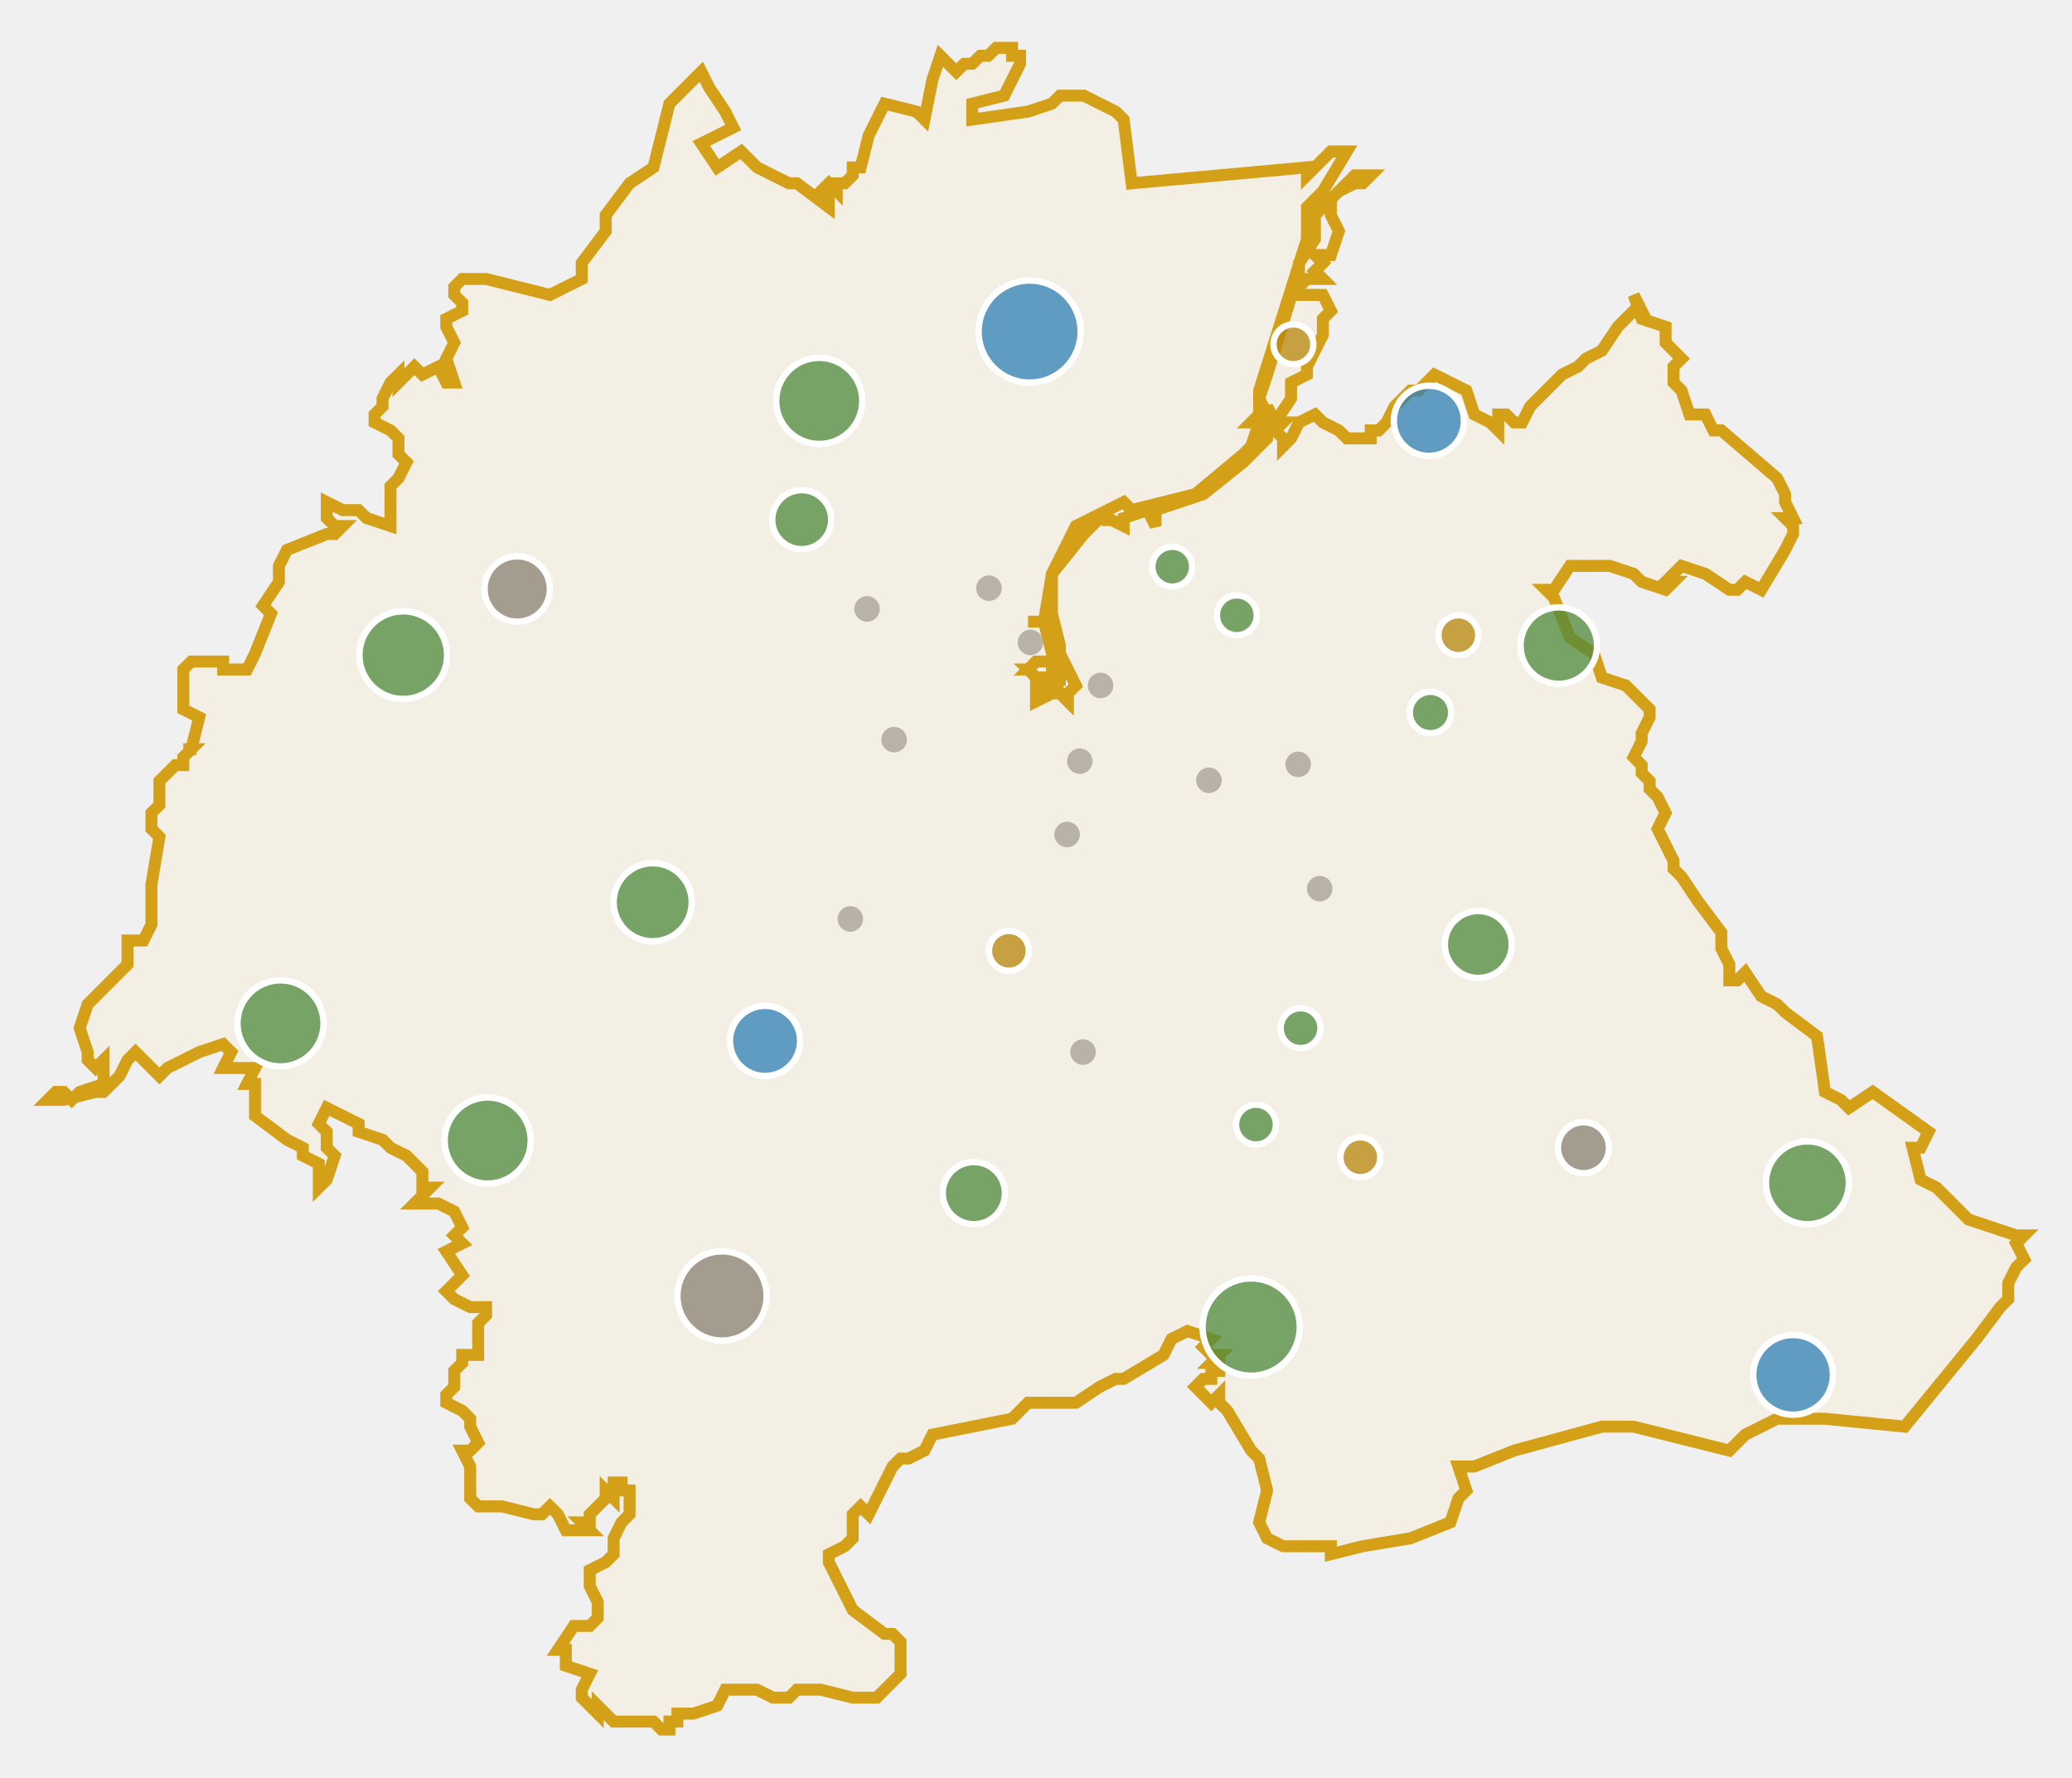
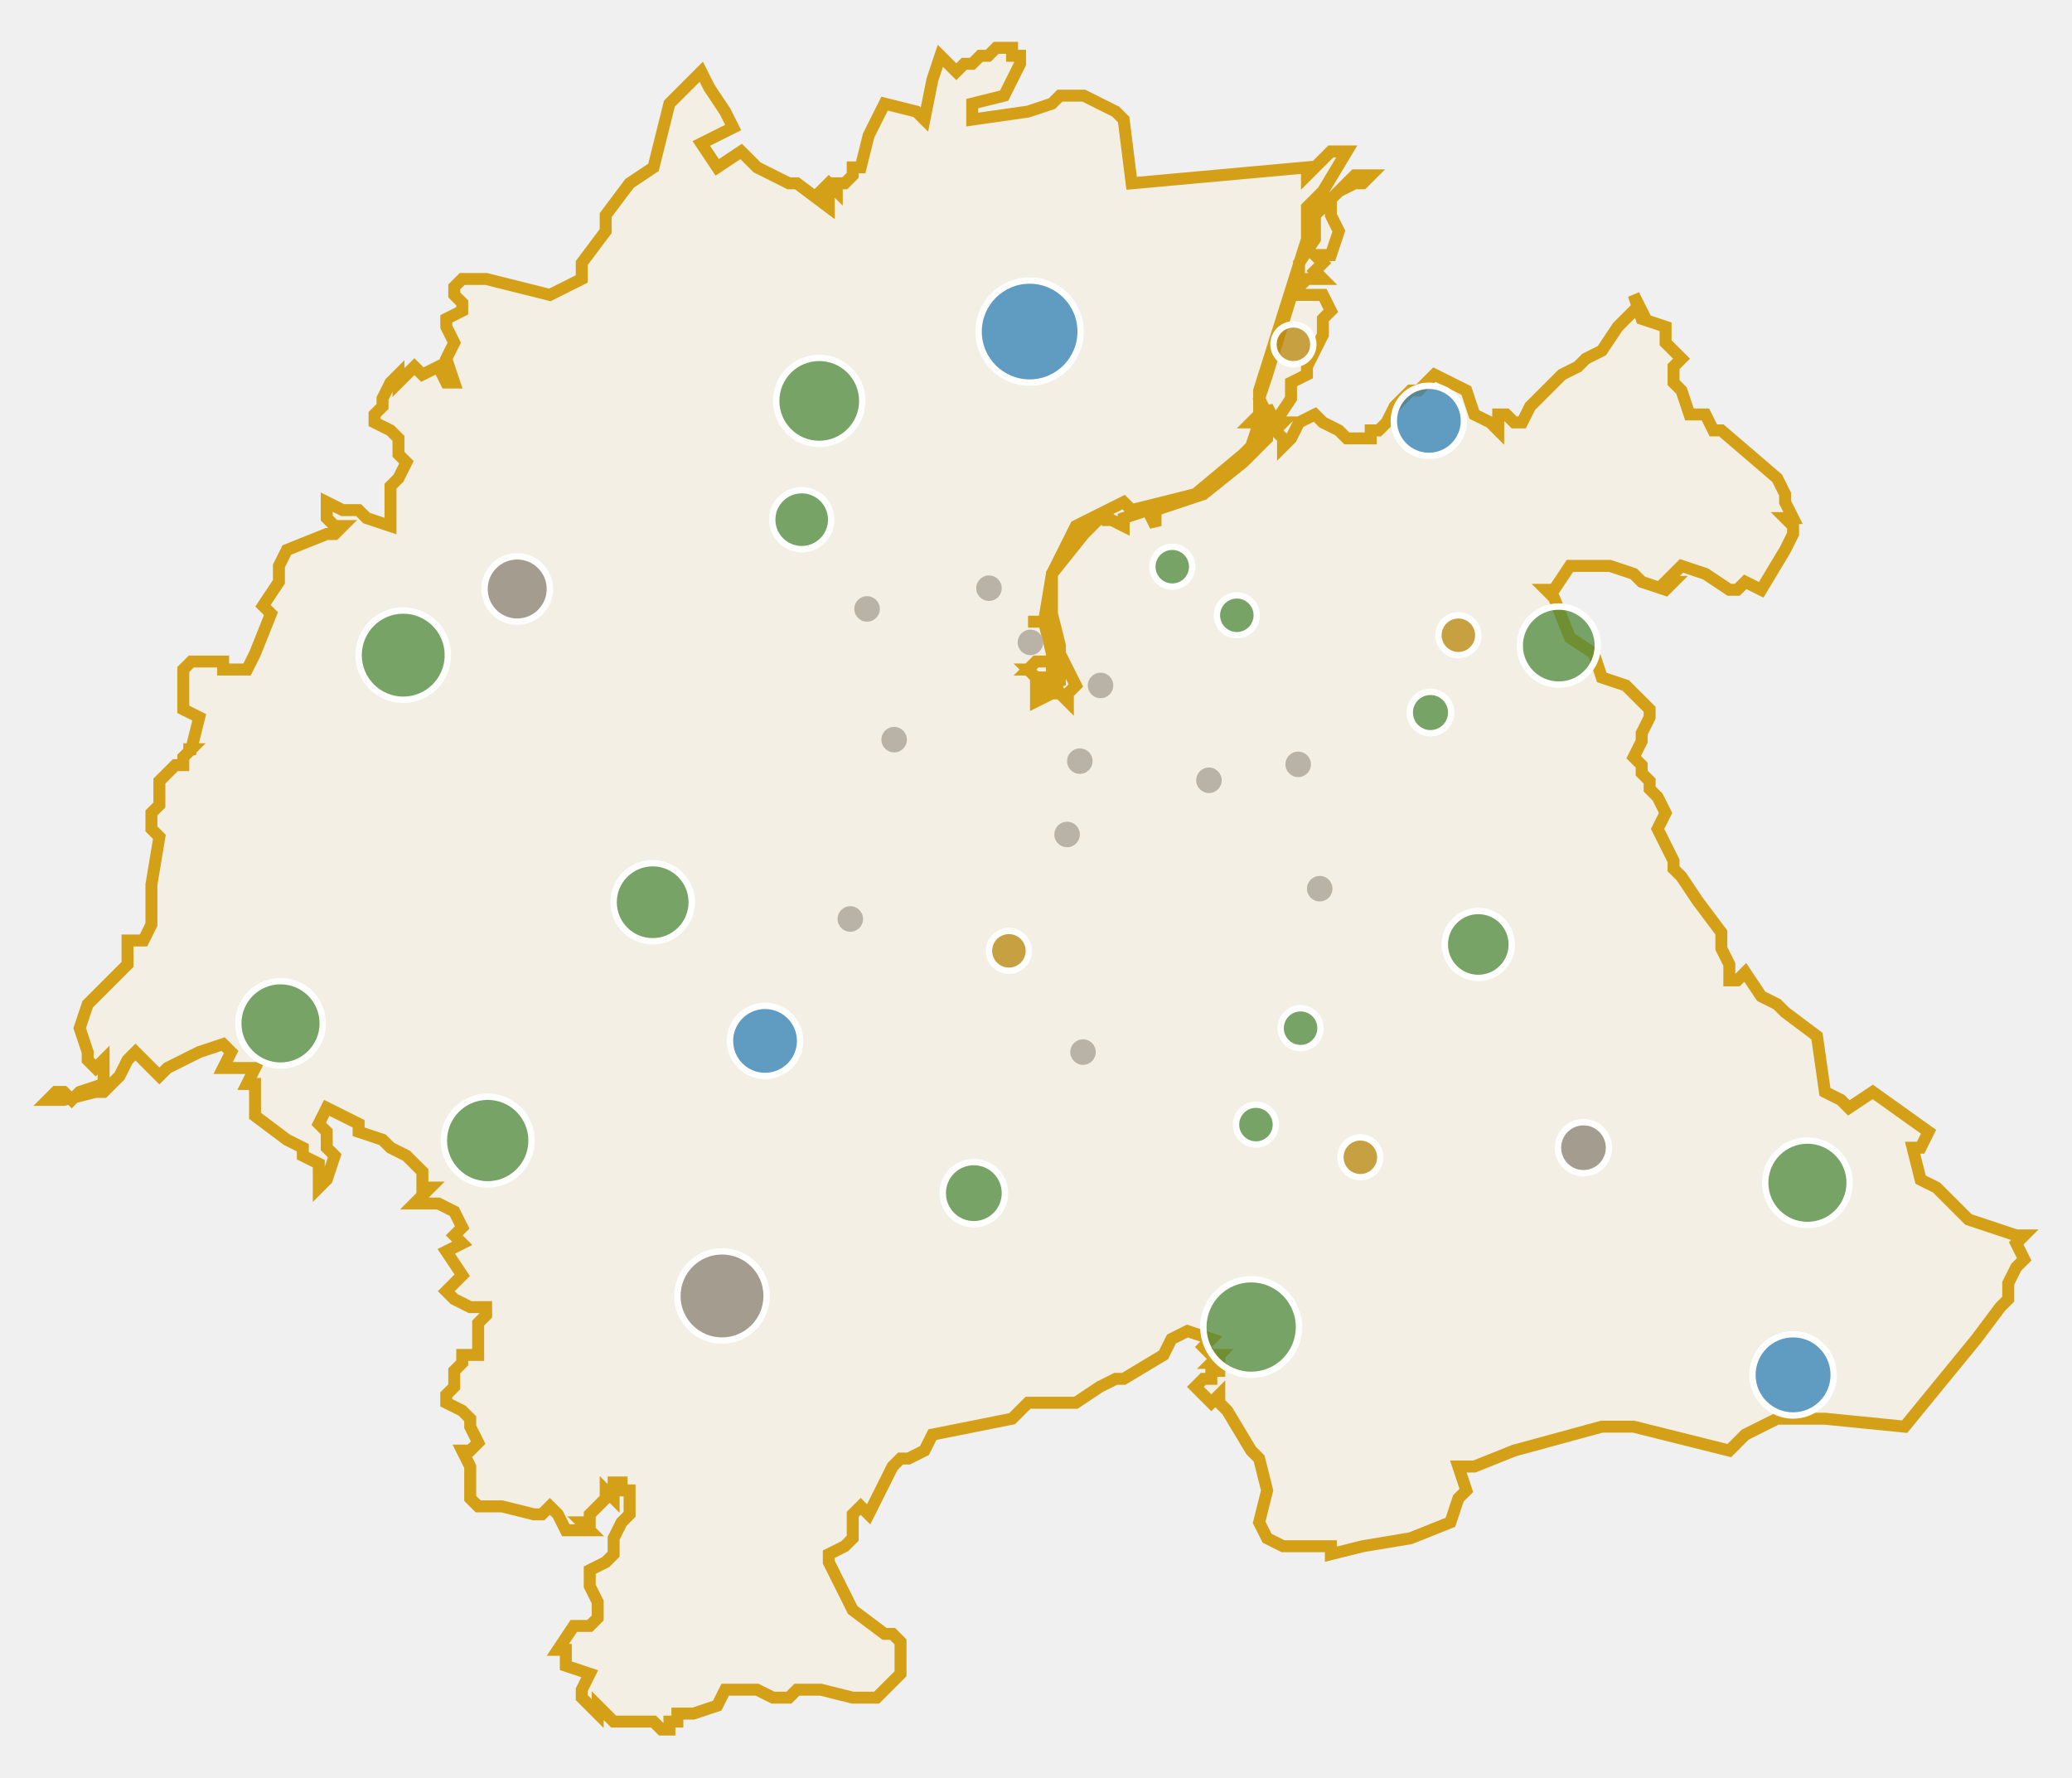
<svg xmlns="http://www.w3.org/2000/svg" viewBox="0 0 260 223" width="260" height="223">
  <path d="M54,149L52,151L55,151L57,152L58,154L57,155L58,156L56,157L58,160L56,162L57,163L59,164L61,164L61,165L60,166L60,170L59,170L58,170L58,171L57,172L57,174L56,175L56,176L58,177L59,178L59,179L60,181L59,182L58,182L59,184L59,188L60,189L61,189L63,189L67,190L68,190L69,189L70,190L71,192L73,192L74,192L73,191L74,191L74,190L75,189L76,188L76,187L77,188L77,187L77,186L78,186L78,187L79,187L79,190L78,191L77,193L77,195L76,196L74,197L74,199L75,201L75,203L74,204L72,204L70,207L71,207L71,209L74,210L73,212L73,213L75,215L75,214L77,216L79,216L82,216L83,217L84,217L84,216L85,216L85,215L86,215L87,215L90,214L91,212L92,212L95,212L97,213L99,213L100,212L103,212L107,213L110,213L112,211L113,210L113,208L113,207L113,206L112,205L111,205L107,202L105,198L104,196L104,195L106,194L107,193L107,192L107,190L108,189L109,190L112,184L113,183L114,183L116,182L117,180L122,179L127,178L129,176L131,176L133,176L135,176L138,174L140,173L141,173L146,170L147,168L149,167L152,168L151,169L152,170L153,170L152,171L153,171L153,172L152,172L152,173L152,172L152,173L151,173L150,174L152,176L153,175L153,176L154,177L157,182L158,183L159,187L158,191L159,193L161,194L164,194L165,194L167,194L167,195L171,194L177,193L182,191L183,188L184,187L183,184L185,184L190,182L201,179L204,179L205,179L209,180L217,182L219,180L223,178L229,178L239,179L248,168L251,164L252,163L252,161L253,159L254,158L253,156L254,155L253,155L247,153L245,151L243,149L241,148L240,144L241,144L242,142L235,137L232,139L231,138L229,137L228,130L224,127L223,126L221,125L219,122L218,123L217,123L217,122L217,121L216,119L216,117L213,113L211,110L210,109L210,108L208,104L209,102L208,100L207,99L207,98L206,97L206,96L205,95L206,93L206,92L207,90L207,89L206,88L205,87L204,86L201,85L200,82L197,80L195,75L194,74L195,74L197,71L202,71L205,72L206,73L209,74L210,73L209,73L211,71L214,72L217,74L218,74L219,73L221,74L224,69L225,67L225,66L224,65L225,65L224,63L224,62L223,60L216,54L215,54L214,52L213,52L212,52L211,49L210,48L210,47L210,46L211,45L210,44L209,43L209,41L206,40L205,37L206,39L205,39L204,40L203,41L201,44L199,45L198,46L196,47L192,51L191,53L190,53L189,52L188,52L188,54L187,53L185,52L184,49L182,48L180,47L179,48L178,49L177,49L176,50L175,51L174,53L173,54L172,54L172,55L170,55L169,55L168,54L166,53L165,52L163,53L162,55L161,56L161,55L160,54L161,53L160,53L162,50L162,48L164,47L164,46L166,42L166,40L167,39L166,37L163,37L163,36L164,35L166,35L165,34L166,33L165,32L166,32L167,32L168,29L167,27L167,25L168,24L170,23L171,23L172,22L171,22L170,22L168,24L165,27L165,30L163,33L163,34L159,47L158,50L159,52L159,51L160,53L159,53L159,54L159,55L156,58L151,62L145,64L145,65L145,66L144,64L141,65L141,66L139,65L139,66L139,65L138,65L136,67L132,72L132,77L133,81L133,82L134,84L135,86L134,87L134,88L134,87L134,88L133,87L132,87L130,88L130,85L129,84L130,84L129,84L130,83L132,83L132,82L131,78L129,78L131,78L132,72L135,66L137,65L139,64L141,63L142,64L150,62L156,57L157,56L158,53L157,53L158,52L158,53L158,49L164,30L164,27L164,26L166,24L169,19L168,19L167,19L164,22L164,21L142,23L141,15L140,14L136,12L133,12L132,13L129,14L122,15L122,13L126,12L128,8L128,7L127,7L127,6L126,6L125,6L124,7L123,7L122,8L121,8L120,9L118,7L117,10L116,15L115,14L111,13L110,15L109,17L108,21L107,21L107,22L106,23L105,23L105,24L104,23L103,24L104,25L104,26L100,23L99,23L95,21L93,19L90,21L88,18L92,16L91,14L89,11L88,9L86,11L84,13L82,21L79,23L76,27L76,29L73,33L73,35L71,36L69,37L65,36L61,35L58,35L57,36L57,37L58,38L58,39L56,40L56,41L57,43L56,45L57,48L56,48L55,46L53,47L52,46L50,48L50,47L49,48L48,50L48,51L47,52L47,53L49,54L50,55L50,57L51,58L50,60L49,61L49,65L49,66L46,65L45,64L43,64L41,63L41,65L42,66L43,66L42,67L41,67L36,69L35,71L35,73L33,76L34,77L32,82L31,84L30,84L29,84L28,84L28,83L27,83L26,83L25,83L24,83L23,84L23,86L23,89L25,90L24,94L23,94L24,94L23,95L23,96L22,96L21,97L20,98L20,101L19,102L19,103L19,104L20,105L19,111L19,113L19,114L19,115L19,116L18,118L16,118L16,121L14,123L13,124L11,126L10,129L11,132L11,133L12,134L13,133L13,134L13,136L10,137L9,138L8,137L7,137L6,138L8,138L12,137L13,137L14,136L15,135L16,133L17,132L19,134L20,135L21,134L23,133L25,132L28,131L29,132L28,134L32,134L31,136L32,136L32,137L32,140L36,143L38,144L38,145L40,146L40,149L41,148L42,145L41,144L41,142L40,141L41,139L45,141L45,142L48,143L49,144L51,145L52,146L53,147L53,149L54,149ZM133,87L132,85L131,85L131,87L133,87ZM133,85L133,83L132,83L132,84L133,86L133,85Z" fill="#f3efe4" stroke="#d4a017" stroke-width="1.5" fill-rule="evenodd" />
  <circle cx="135.5" cy="95.5" r="1.6" fill="#b9b2a6" />
  <circle cx="133.9" cy="104.7" r="1.6" fill="#b9b2a6" />
  <circle cx="112.2" cy="92.8" r="1.6" fill="#b9b2a6" />
  <circle cx="151.7" cy="97.9" r="1.6" fill="#b9b2a6" />
  <circle cx="129.3" cy="80.6" r="1.6" fill="#b9b2a6" />
  <circle cx="138.1" cy="86" r="1.6" fill="#b9b2a6" />
  <circle cx="124.1" cy="73.8" r="1.6" fill="#b9b2a6" />
  <circle cx="108.8" cy="76.4" r="1.6" fill="#b9b2a6" />
  <circle cx="100.6" cy="65.2" r="3.7" fill="#4f8a3c" fill-opacity="0.75" stroke="#fff" stroke-width="0.8" />
  <circle cx="102.8" cy="50.3" r="5.4" fill="#4f8a3c" fill-opacity="0.75" stroke="#fff" stroke-width="0.8" />
  <circle cx="129.2" cy="41.6" r="6.4" fill="#2f7fb5" fill-opacity="0.75" stroke="#fff" stroke-width="0.8" />
  <circle cx="162.3" cy="43.2" r="2.5" fill="#b8860b" fill-opacity="0.75" stroke="#fff" stroke-width="0.8" />
  <circle cx="147.1" cy="71.1" r="2.5" fill="#4f8a3c" fill-opacity="0.75" stroke="#fff" stroke-width="0.8" />
  <circle cx="155.2" cy="77.2" r="2.5" fill="#4f8a3c" fill-opacity="0.75" stroke="#fff" stroke-width="0.8" />
  <circle cx="179.3" cy="52.8" r="4.4" fill="#2f7fb5" fill-opacity="0.75" stroke="#fff" stroke-width="0.8" />
  <circle cx="183" cy="79.7" r="2.5" fill="#b8860b" fill-opacity="0.75" stroke="#fff" stroke-width="0.8" />
  <circle cx="179.5" cy="89.4" r="2.6" fill="#4f8a3c" fill-opacity="0.75" stroke="#fff" stroke-width="0.8" />
-   <circle cx="195.6" cy="81" r="4.8" fill="#4f8a3c" fill-opacity="0.75" stroke="#fff" stroke-width="0.8" />
+   <circle cx="195.6" cy="81" r="4.9" fill="#4f8a3c" fill-opacity="0.75" stroke="#fff" stroke-width="0.8" />
  <circle cx="162.9" cy="95.9" r="1.6" fill="#b9b2a6" />
  <circle cx="165.6" cy="111.5" r="1.6" fill="#b9b2a6" />
  <circle cx="170.7" cy="145.2" r="2.5" fill="#b8860b" fill-opacity="0.75" stroke="#fff" stroke-width="0.8" />
  <circle cx="163.2" cy="129" r="2.5" fill="#4f8a3c" fill-opacity="0.75" stroke="#fff" stroke-width="0.8" />
  <circle cx="185.5" cy="118.5" r="4.2" fill="#4f8a3c" fill-opacity="0.75" stroke="#fff" stroke-width="0.8" />
  <circle cx="198.7" cy="144" r="3.2" fill="#8a8073" fill-opacity="0.75" stroke="#fff" stroke-width="0.8" />
-   <circle cx="226.8" cy="148.4" r="5.2" fill="#4f8a3c" fill-opacity="0.75" stroke="#fff" stroke-width="0.8" />
-   <circle cx="225" cy="172.5" r="5.0" fill="#2f7fb5" fill-opacity="0.75" stroke="#fff" stroke-width="0.8" />
-   <circle cx="157" cy="166.5" r="6.1" fill="#4f8a3c" fill-opacity="0.75" stroke="#fff" stroke-width="0.8" />
+   <circle cx="226.8" cy="148.4" r="5.3" fill="#4f8a3c" fill-opacity="0.75" stroke="#fff" stroke-width="0.8" />
+   <circle cx="225" cy="172.5" r="5.1" fill="#2f7fb5" fill-opacity="0.75" stroke="#fff" stroke-width="0.8" />
+   <circle cx="157" cy="166.5" r="6.0" fill="#4f8a3c" fill-opacity="0.75" stroke="#fff" stroke-width="0.8" />
  <circle cx="135.9" cy="132" r="1.6" fill="#b9b2a6" />
  <circle cx="157.6" cy="141.1" r="2.5" fill="#4f8a3c" fill-opacity="0.75" stroke="#fff" stroke-width="0.8" />
  <circle cx="122.2" cy="149.7" r="3.9" fill="#4f8a3c" fill-opacity="0.75" stroke="#fff" stroke-width="0.8" />
  <circle cx="90.6" cy="162.6" r="5.6" fill="#8a8073" fill-opacity="0.75" stroke="#fff" stroke-width="0.8" />
  <circle cx="126.6" cy="119.3" r="2.5" fill="#b8860b" fill-opacity="0.75" stroke="#fff" stroke-width="0.8" />
  <circle cx="96" cy="130.6" r="4.4" fill="#2f7fb5" fill-opacity="0.75" stroke="#fff" stroke-width="0.8" />
  <circle cx="106.7" cy="115.3" r="1.6" fill="#b9b2a6" />
  <circle cx="81.9" cy="113.2" r="4.9" fill="#4f8a3c" fill-opacity="0.75" stroke="#fff" stroke-width="0.8" />
-   <circle cx="35.2" cy="128.4" r="5.4" fill="#4f8a3c" fill-opacity="0.75" stroke="#fff" stroke-width="0.8" />
-   <circle cx="61.2" cy="143.1" r="5.4" fill="#4f8a3c" fill-opacity="0.75" stroke="#fff" stroke-width="0.8" />
-   <circle cx="50.6" cy="82.2" r="5.5" fill="#4f8a3c" fill-opacity="0.75" stroke="#fff" stroke-width="0.8" />
+   <circle cx="35.2" cy="128.4" r="5.3" fill="#4f8a3c" fill-opacity="0.75" stroke="#fff" stroke-width="0.8" />
+   <circle cx="61.2" cy="143.1" r="5.5" fill="#4f8a3c" fill-opacity="0.75" stroke="#fff" stroke-width="0.8" />
+   <circle cx="50.6" cy="82.2" r="5.6" fill="#4f8a3c" fill-opacity="0.75" stroke="#fff" stroke-width="0.8" />
  <circle cx="64.9" cy="73.9" r="4.1" fill="#8a8073" fill-opacity="0.75" stroke="#fff" stroke-width="0.8" />
</svg>
